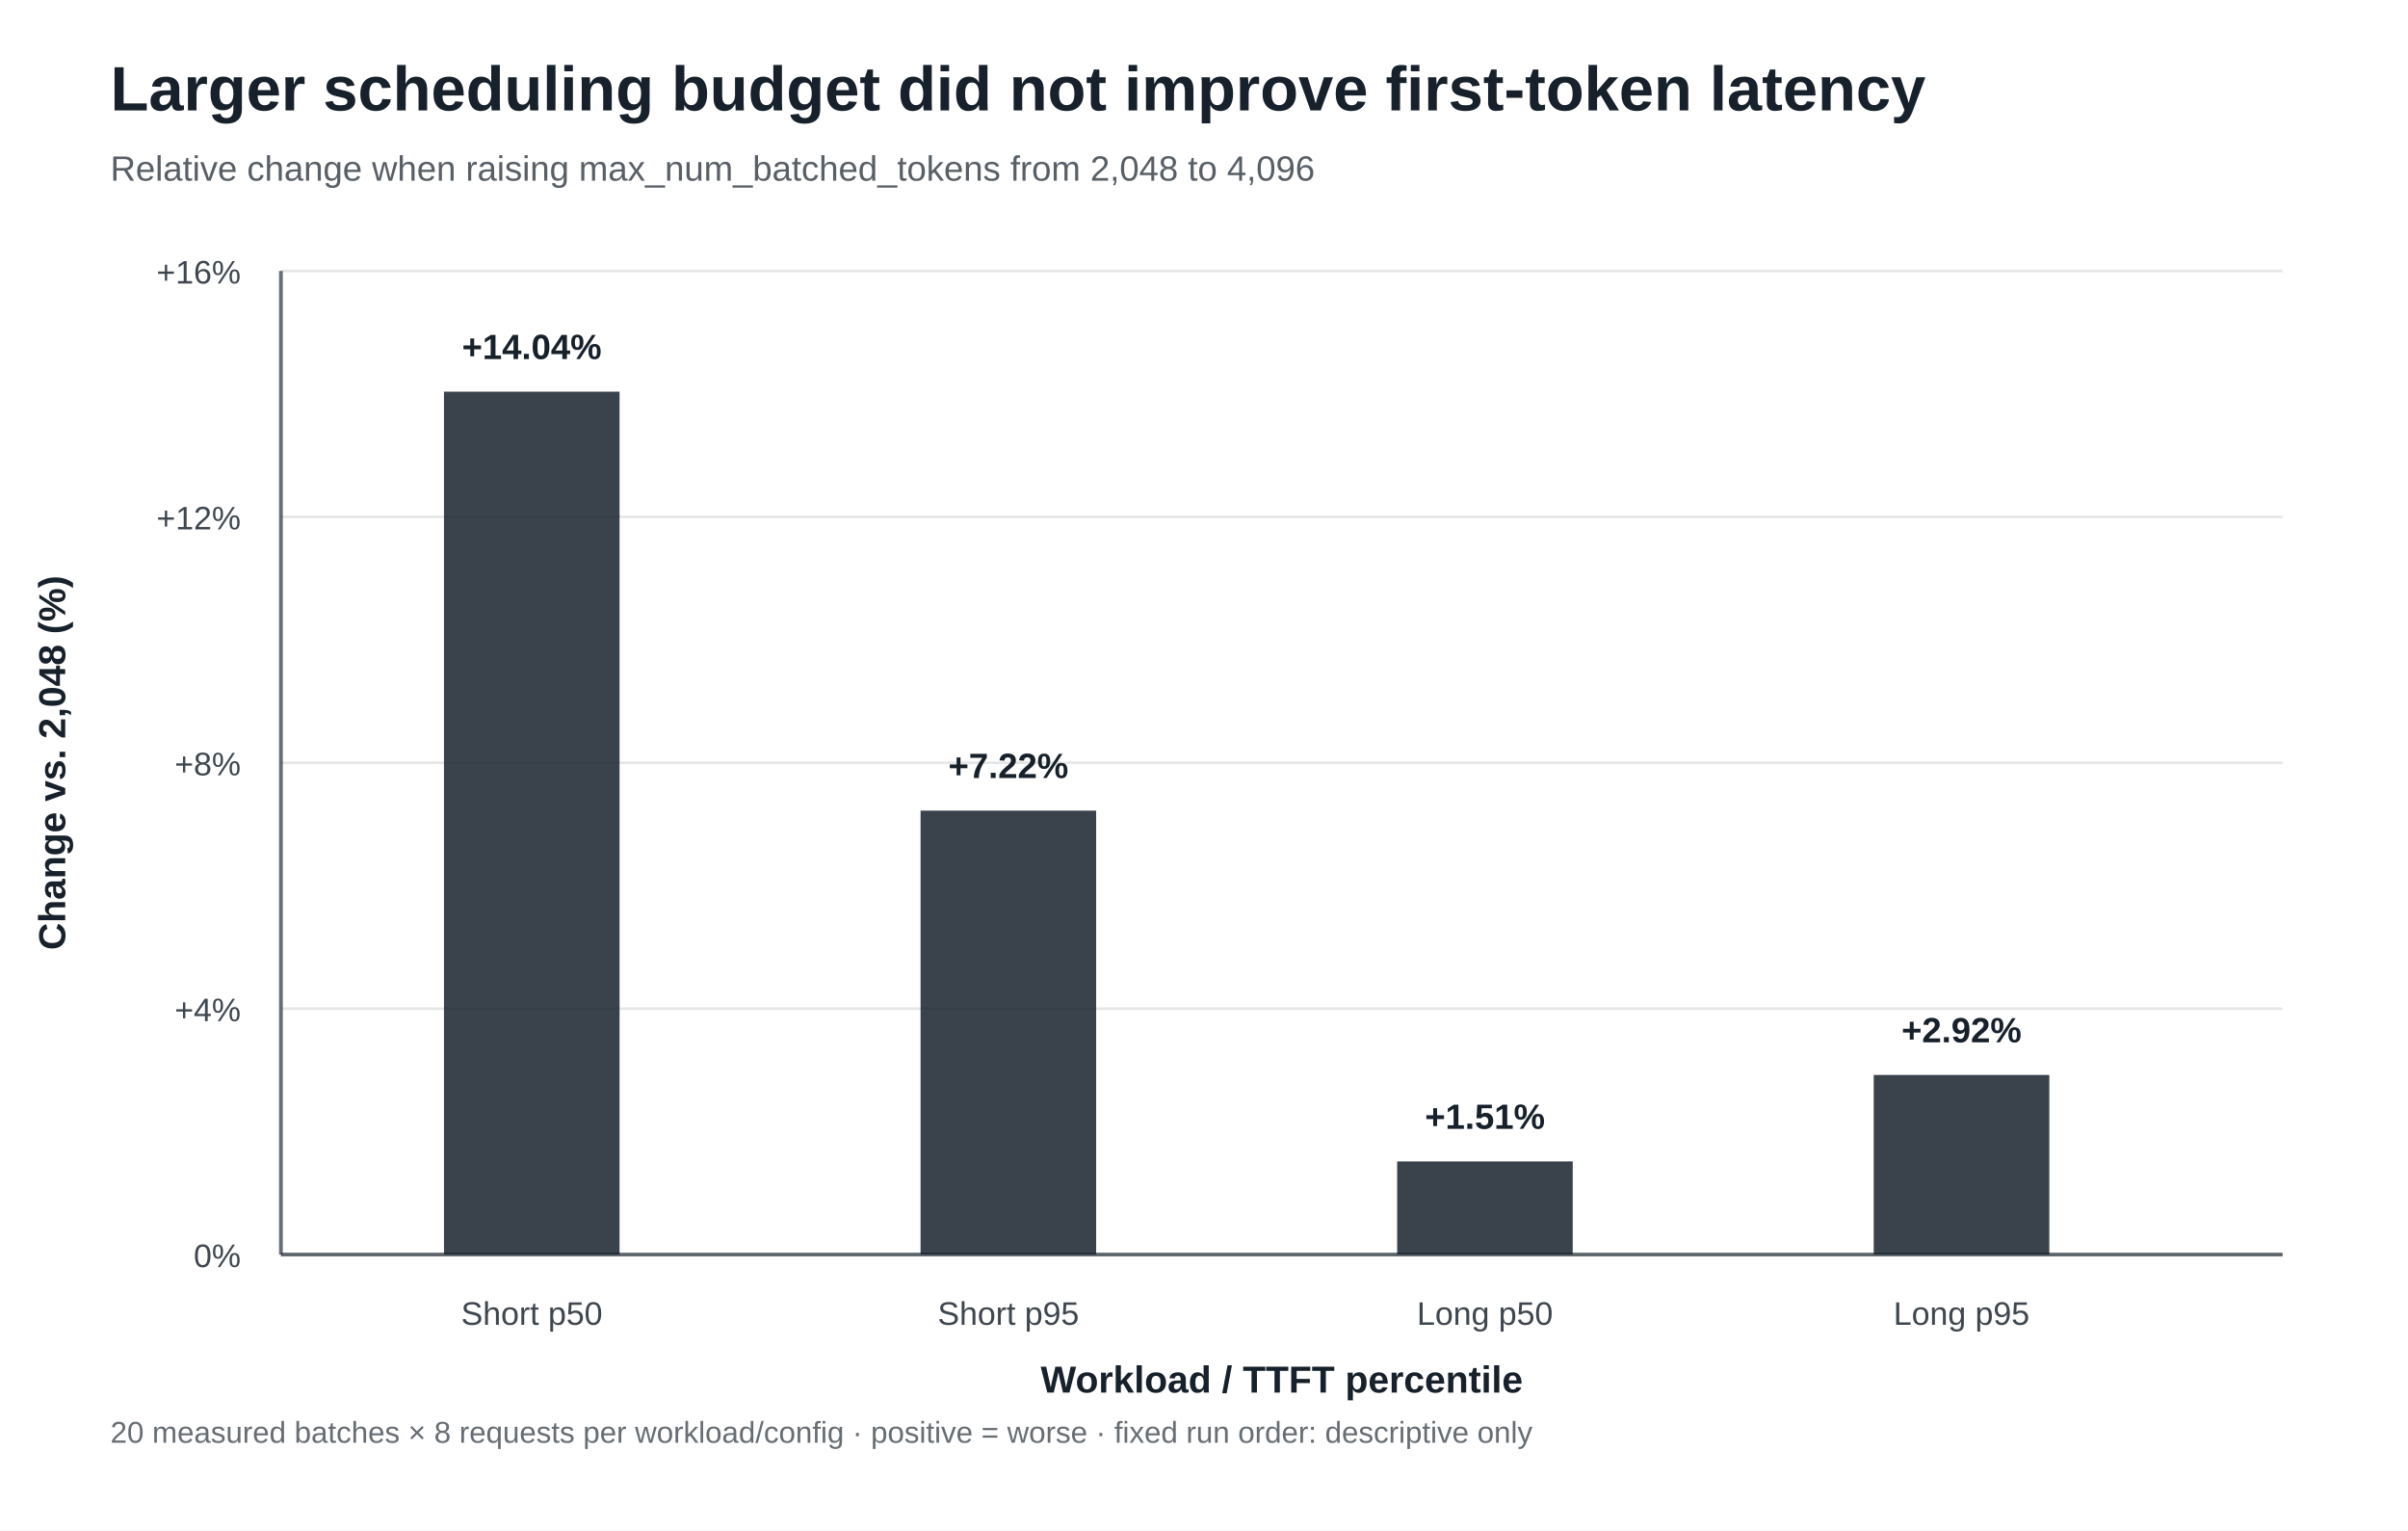
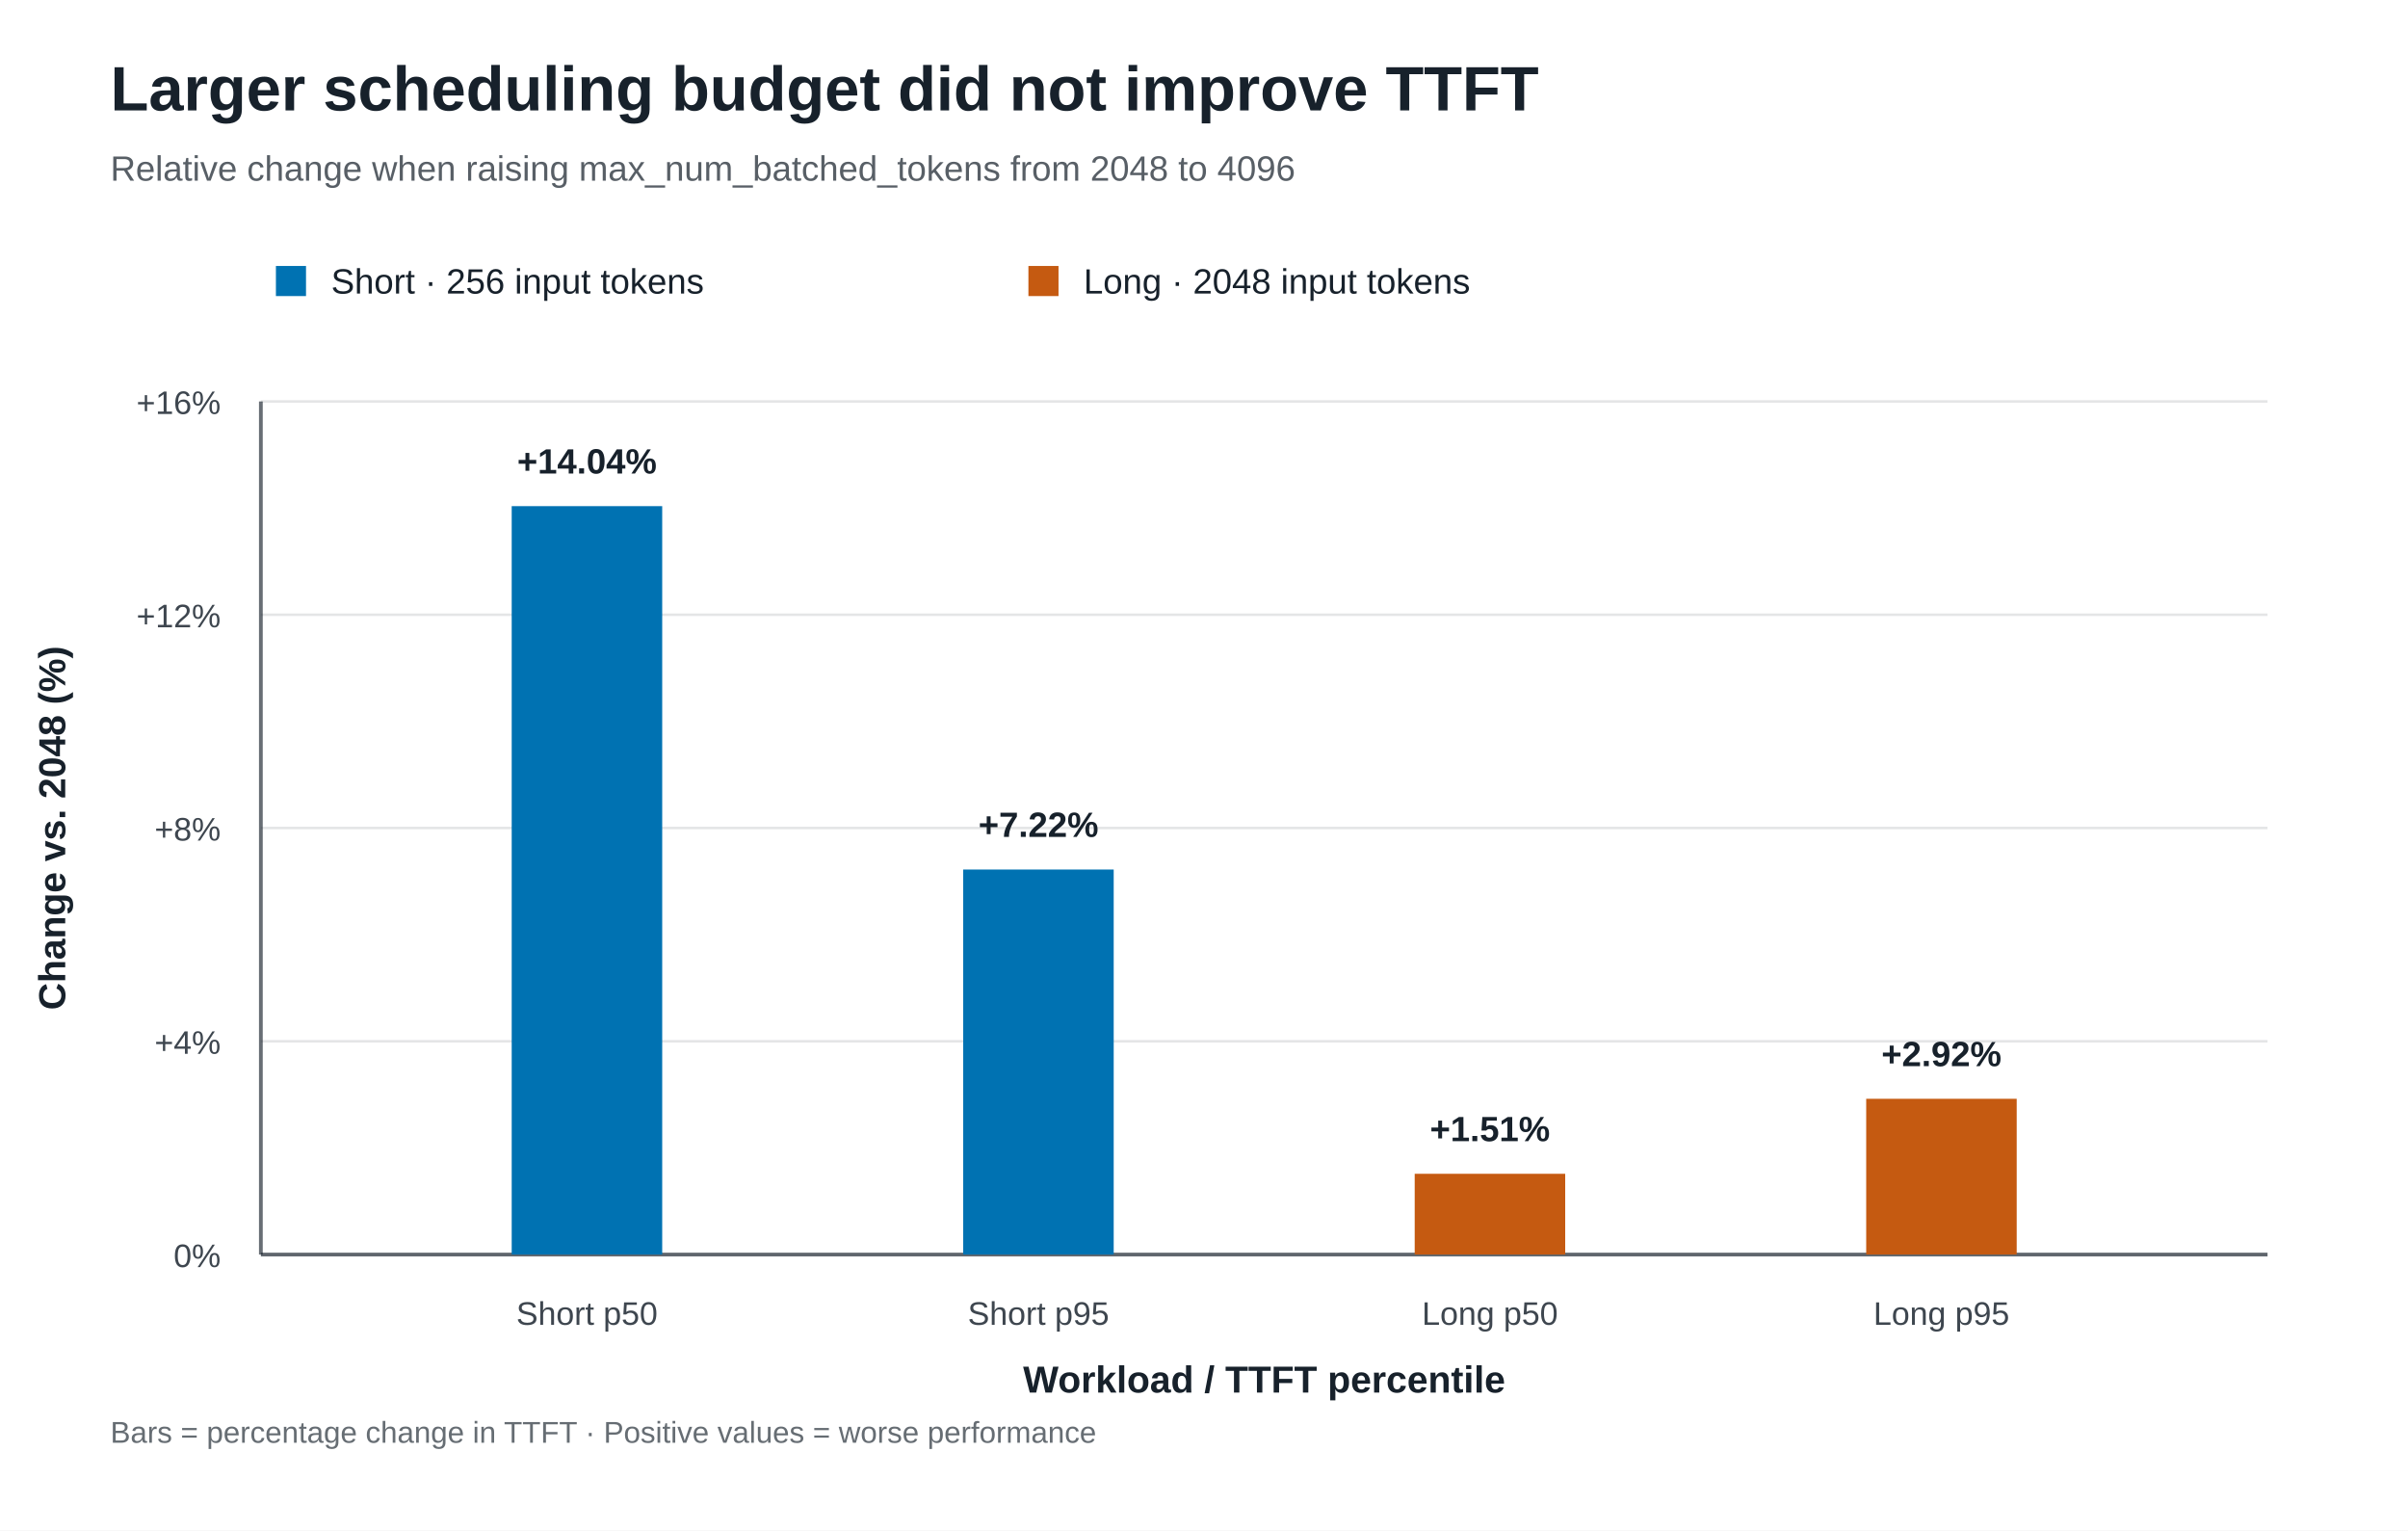
- <svg xmlns="http://www.w3.org/2000/svg" width="960" height="610" viewBox="0 0 960 610" role="img" aria-label="Larger scheduling budget did not improve first-token latency" style="color:#17212b">
-   <rect x="0" y="0" width="100%" height="100%" fill="#ffffff" />
-   <style>text{font-family:Arial,Helvetica,sans-serif;fill:currentColor}.title{font-size:25px;font-weight:700}.subtitle{font-size:14px;opacity:.72}.footnote{font-size:12px;opacity:.66}.tick{font-size:13px;opacity:.83}.axislabel{font-size:15px;font-weight:600}.legend{font-size:14px}.value{font-size:14px;font-weight:600}</style>
-   <text x="44.00" y="44.00" class="title">Larger scheduling budget did not improve first-token latency</text>
-   <text x="44.00" y="72.00" class="subtitle">Relative change when raising max_num_batched_tokens from 2,048 to 4,096</text>
-   <text x="44.00" y="575.00" class="footnote">20 measured batches × 8 requests per workload/config · positive = worse · fixed run order: descriptive only</text>
-   <line x1="112.00" y1="500.00" x2="910.00" y2="500.00" stroke="currentColor" fill="none" stroke-width="1" opacity="0.12" />
-   <text x="96.00" y="505.00" class="tick" text-anchor="end">0%</text>
-   <line x1="112.00" y1="402.00" x2="910.00" y2="402.00" stroke="currentColor" fill="none" stroke-width="1" opacity="0.12" />
-   <text x="96.00" y="407.00" class="tick" text-anchor="end">+4%</text>
-   <line x1="112.00" y1="304.00" x2="910.00" y2="304.00" stroke="currentColor" fill="none" stroke-width="1" opacity="0.12" />
-   <text x="96.00" y="309.00" class="tick" text-anchor="end">+8%</text>
-   <line x1="112.00" y1="206.00" x2="910.00" y2="206.00" stroke="currentColor" fill="none" stroke-width="1" opacity="0.12" />
-   <text x="96.00" y="211.00" class="tick" text-anchor="end">+12%</text>
-   <line x1="112.00" y1="108.00" x2="910.00" y2="108.00" stroke="currentColor" fill="none" stroke-width="1" opacity="0.12" />
-   <text x="96.00" y="113.00" class="tick" text-anchor="end">+16%</text>
-   <line x1="112.00" y1="108.00" x2="112.00" y2="500.00" stroke="currentColor" fill="none" stroke-width="1.5" opacity="0.65" />
-   <line x1="112.00" y1="500.00" x2="910.00" y2="500.00" stroke="currentColor" fill="none" stroke-width="1.5" opacity="0.65" />
-   <text x="212.00" y="528.00" class="tick" text-anchor="middle">Short p50</text>
-   <text x="402.00" y="528.00" class="tick" text-anchor="middle">Short p95</text>
-   <text x="592.00" y="528.00" class="tick" text-anchor="middle">Long p50</text>
-   <text x="782.00" y="528.00" class="tick" text-anchor="middle">Long p95</text>
-   <text x="511.00" y="555.00" class="axislabel" text-anchor="middle">Workload / TTFT percentile</text>
-   <text x="26.00" y="304.00" class="axislabel" text-anchor="middle" transform="rotate(-90 26.00 304.00)">Change vs. 2,048 (%)</text>
-   <rect x="177.00" y="156.10" width="70.00" height="343.90" fill="currentColor" opacity="0.85" />
-   <text x="212.00" y="143.10" class="value" text-anchor="middle">+14.04%</text>
-   <rect x="367.00" y="323.08" width="70.00" height="176.92" fill="currentColor" opacity="0.85" />
-   <text x="402.00" y="310.08" class="value" text-anchor="middle">+7.22%</text>
-   <rect x="557.00" y="462.89" width="70.00" height="37.11" fill="currentColor" opacity="0.85" />
-   <text x="592.00" y="449.89" class="value" text-anchor="middle">+1.51%</text>
-   <rect x="747.00" y="428.42" width="70.00" height="71.58" fill="currentColor" opacity="0.85" />
-   <text x="782.00" y="415.42" class="value" text-anchor="middle">+2.92%</text>
+ <svg xmlns="http://www.w3.org/2000/svg" width="960" height="610" viewBox="0 0 960 610" role="img" aria-label="Larger scheduling budget did not improve TTFT">
+   <rect width="100%" height="100%" fill="#ffffff" />
+   <style>text{font-family:Arial,Helvetica,sans-serif;fill:#17212b}.title{font-size:25px;font-weight:700}.subtitle{font-size:14px;opacity:.72}.footnote{font-size:12px;opacity:.66}.tick{font-size:13px;opacity:.83}.axislabel{font-size:15px;font-weight:600}.legend{font-size:14px}.value{font-size:14px;font-weight:600}</style>
+   <text x="44.00" y="44.00" class="title">Larger scheduling budget did not improve TTFT</text>
+   <text x="44.00" y="72.00" class="subtitle">Relative change when raising max_num_batched_tokens from 2048 to 4096</text>
+   <text x="44.00" y="575.00" class="footnote">Bars = percentage change in TTFT · Positive values = worse performance</text>
+   <line x1="104.00" y1="500.00" x2="904.00" y2="500.00" stroke="#17212b" stroke-width="1" opacity="0.12" />
+   <text x="88.00" y="505.00" class="tick" text-anchor="end">0%</text>
+   <line x1="104.00" y1="415.00" x2="904.00" y2="415.00" stroke="#17212b" stroke-width="1" opacity="0.12" />
+   <text x="88.00" y="420.00" class="tick" text-anchor="end">+4%</text>
+   <line x1="104.00" y1="330.00" x2="904.00" y2="330.00" stroke="#17212b" stroke-width="1" opacity="0.12" />
+   <text x="88.00" y="335.00" class="tick" text-anchor="end">+8%</text>
+   <line x1="104.00" y1="245.00" x2="904.00" y2="245.00" stroke="#17212b" stroke-width="1" opacity="0.12" />
+   <text x="88.00" y="250.00" class="tick" text-anchor="end">+12%</text>
+   <line x1="104.00" y1="160.00" x2="904.00" y2="160.00" stroke="#17212b" stroke-width="1" opacity="0.12" />
+   <text x="88.00" y="165.00" class="tick" text-anchor="end">+16%</text>
+   <line x1="104.00" y1="160.00" x2="104.00" y2="500.00" stroke="#17212b" stroke-width="1.5" opacity="0.65" />
+   <line x1="104.00" y1="500.00" x2="904.00" y2="500.00" stroke="#17212b" stroke-width="1.5" opacity="0.65" />
+   <text x="234.00" y="528.00" class="tick" text-anchor="middle">Short p50</text>
+   <text x="414.00" y="528.00" class="tick" text-anchor="middle">Short p95</text>
+   <text x="594.00" y="528.00" class="tick" text-anchor="middle">Long p50</text>
+   <text x="774.00" y="528.00" class="tick" text-anchor="middle">Long p95</text>
+   <text x="504.00" y="555.00" class="axislabel" text-anchor="middle">Workload / TTFT percentile</text>
+   <text x="26.00" y="330.00" class="axislabel" text-anchor="middle" transform="rotate(-90 26.00 330.00)">Change vs. 2048 (%)</text>
+   <rect x="204.00" y="201.72" width="60" height="298.28" fill="#0072B2" />
+   <text x="234.00" y="188.72" class="value" text-anchor="middle">+14.04%</text>
+   <rect x="384.00" y="346.55" width="60" height="153.45" fill="#0072B2" />
+   <text x="414.00" y="333.55" class="value" text-anchor="middle">+7.22%</text>
+   <rect x="564.00" y="467.81" width="60" height="32.19" fill="#C55A11" />
+   <text x="594.00" y="454.81" class="value" text-anchor="middle">+1.51%</text>
+   <rect x="744.00" y="437.92" width="60" height="62.08" fill="#C55A11" />
+   <text x="774.00" y="424.92" class="value" text-anchor="middle">+2.92%</text>
+   <rect x="110" y="106" width="12" height="12" fill="#0072B2" />
+   <text x="132.00" y="117.00" class="legend">Short · 256 input tokens</text>
+   <rect x="410" y="106" width="12" height="12" fill="#C55A11" />
+   <text x="432.00" y="117.00" class="legend">Long · 2048 input tokens</text>
</svg>
